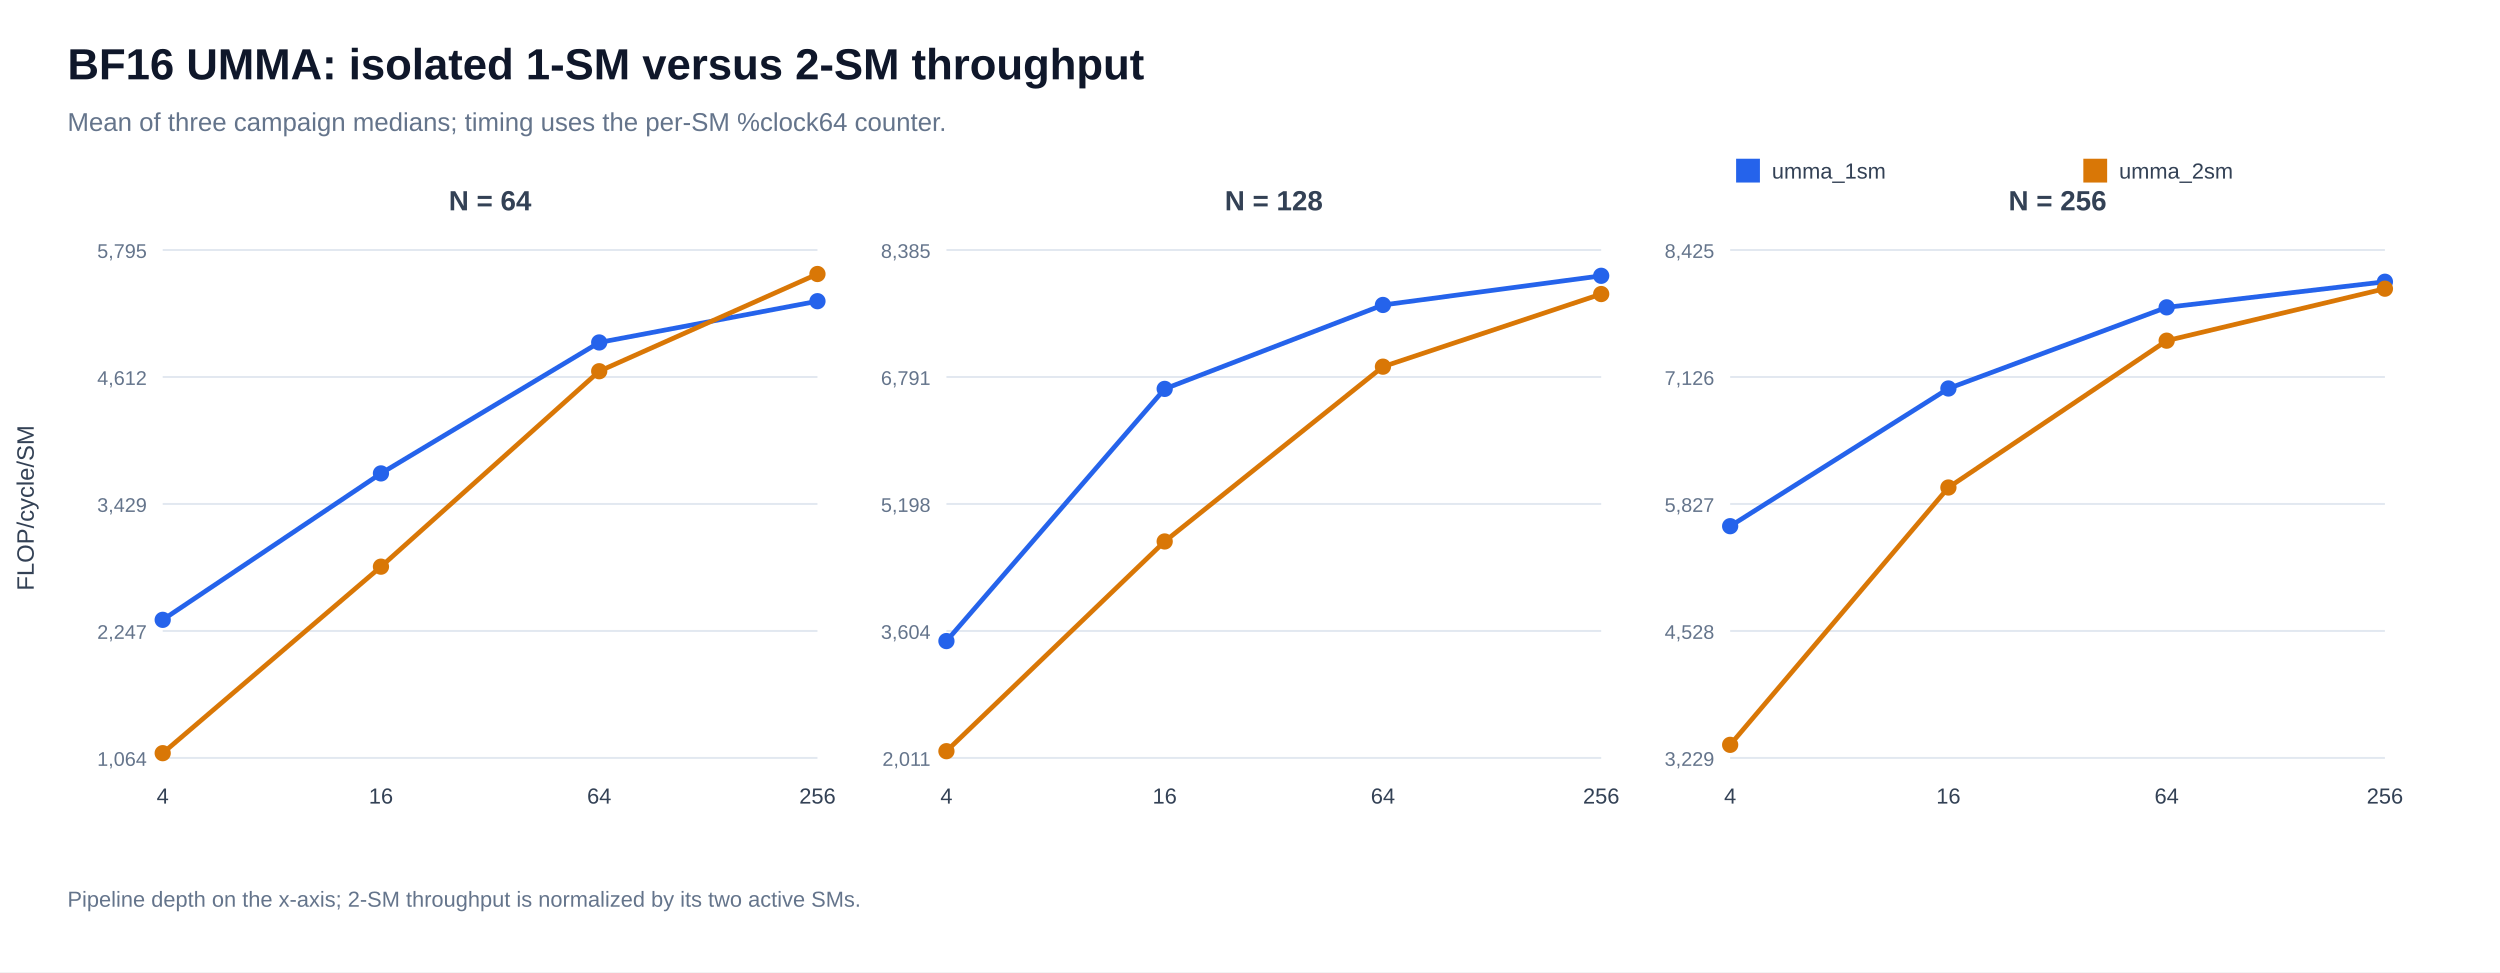
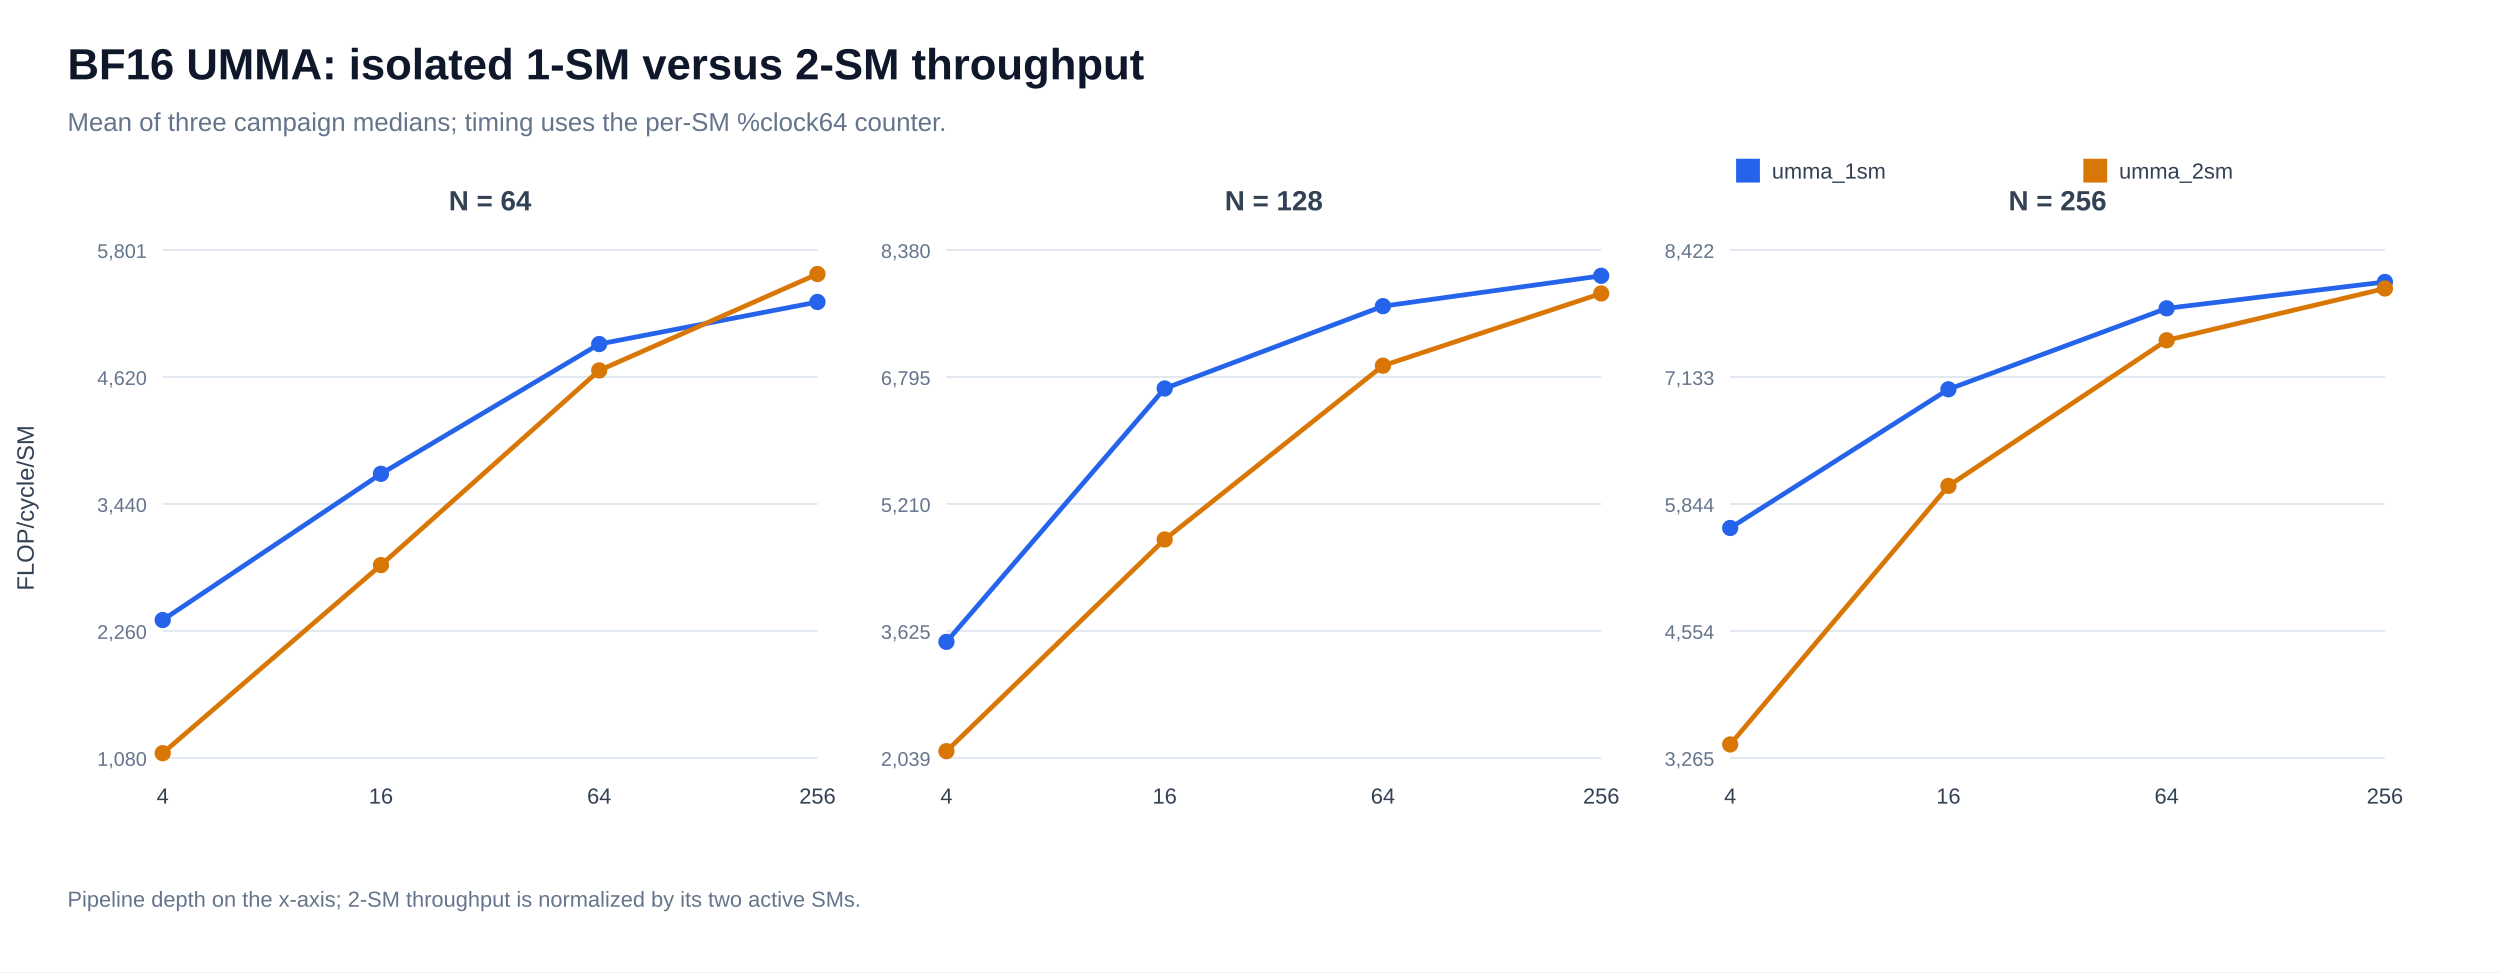
<svg xmlns="http://www.w3.org/2000/svg" width="1260" height="490" viewBox="0 0 1260 490" role="img" aria-label="BF16 UMMA: isolated 1-SM versus 2-SM throughput">
  <rect width="100%" height="100%" fill="#ffffff" />
  <text x="34.0" y="40.0" font-family="Arial, sans-serif" font-size="22" fill="#0f172a" font-weight="700">BF16 UMMA: isolated 1-SM versus 2-SM throughput</text>
  <text x="34.0" y="66.0" font-family="Arial, sans-serif" font-size="13" fill="#64748b">Mean of three campaign medians; timing uses the per-SM %clock64 counter.</text>
  <text x="247.0" y="106.0" font-family="Arial, sans-serif" font-size="14" fill="#334155" text-anchor="middle" font-weight="700">N = 64</text>
  <line x1="82.0" y1="382.0" x2="412.0" y2="382.0" stroke="#e2e8f0" />
-   <text x="74.0" y="386.0" font-family="Arial, sans-serif" font-size="10" fill="#64748b" text-anchor="end">1,064</text>
+   <text x="74.0" y="386.0" font-family="Arial, sans-serif" font-size="10" fill="#64748b" text-anchor="end">1,080</text>
  <line x1="82.0" y1="318.0" x2="412.0" y2="318.0" stroke="#e2e8f0" />
-   <text x="74.0" y="322.0" font-family="Arial, sans-serif" font-size="10" fill="#64748b" text-anchor="end">2,247</text>
+   <text x="74.0" y="322.0" font-family="Arial, sans-serif" font-size="10" fill="#64748b" text-anchor="end">2,260</text>
  <line x1="82.0" y1="254.0" x2="412.0" y2="254.0" stroke="#e2e8f0" />
-   <text x="74.0" y="258.0" font-family="Arial, sans-serif" font-size="10" fill="#64748b" text-anchor="end">3,429</text>
+   <text x="74.0" y="258.0" font-family="Arial, sans-serif" font-size="10" fill="#64748b" text-anchor="end">3,440</text>
  <line x1="82.0" y1="190.0" x2="412.0" y2="190.0" stroke="#e2e8f0" />
-   <text x="74.0" y="194.0" font-family="Arial, sans-serif" font-size="10" fill="#64748b" text-anchor="end">4,612</text>
+   <text x="74.0" y="194.0" font-family="Arial, sans-serif" font-size="10" fill="#64748b" text-anchor="end">4,620</text>
  <line x1="82.0" y1="126.0" x2="412.0" y2="126.0" stroke="#e2e8f0" />
-   <text x="74.0" y="130.0" font-family="Arial, sans-serif" font-size="10" fill="#64748b" text-anchor="end">5,795</text>
+   <text x="74.0" y="130.0" font-family="Arial, sans-serif" font-size="10" fill="#64748b" text-anchor="end">5,801</text>
  <text x="82.0" y="405.0" font-family="Arial, sans-serif" font-size="11" fill="#334155" text-anchor="middle">4</text>
  <text x="192.0" y="405.0" font-family="Arial, sans-serif" font-size="11" fill="#334155" text-anchor="middle">16</text>
  <text x="302.0" y="405.0" font-family="Arial, sans-serif" font-size="11" fill="#334155" text-anchor="middle">64</text>
  <text x="412.0" y="405.0" font-family="Arial, sans-serif" font-size="11" fill="#334155" text-anchor="middle">256</text>
-   <polyline points="82.0,312.4 192.0,238.6 302.0,172.6 412.0,151.8" fill="none" stroke="#2563eb" stroke-width="2.4" />
-   <line x1="82.0" y1="312.4" x2="82.0" y2="312.4" stroke="#2563eb" stroke-width="1.5" />
-   <circle cx="82.0" cy="312.4" r="4.1" fill="#2563eb" />
-   <line x1="192.0" y1="238.6" x2="192.0" y2="238.6" stroke="#2563eb" stroke-width="1.5" />
-   <circle cx="192.0" cy="238.6" r="4.1" fill="#2563eb" />
-   <line x1="302.0" y1="172.6" x2="302.0" y2="172.6" stroke="#2563eb" stroke-width="1.5" />
-   <circle cx="302.0" cy="172.6" r="4.1" fill="#2563eb" />
-   <line x1="412.0" y1="151.8" x2="412.0" y2="151.8" stroke="#2563eb" stroke-width="1.5" />
-   <circle cx="412.0" cy="151.8" r="4.1" fill="#2563eb" />
-   <polyline points="82.0,379.6 192.0,285.6 302.0,187.1 412.0,138.1" fill="none" stroke="#d97706" stroke-width="2.4" />
+   <polyline points="82.0,312.5 192.0,238.8 302.0,173.4 412.0,152.2" fill="none" stroke="#2563eb" stroke-width="2.4" />
+   <line x1="82.0" y1="312.5" x2="82.0" y2="312.5" stroke="#2563eb" stroke-width="1.5" />
+   <circle cx="82.0" cy="312.5" r="4.1" fill="#2563eb" />
+   <line x1="192.0" y1="238.8" x2="192.0" y2="238.8" stroke="#2563eb" stroke-width="1.5" />
+   <circle cx="192.0" cy="238.8" r="4.1" fill="#2563eb" />
+   <line x1="302.0" y1="173.4" x2="302.0" y2="173.4" stroke="#2563eb" stroke-width="1.5" />
+   <circle cx="302.0" cy="173.4" r="4.1" fill="#2563eb" />
+   <line x1="412.0" y1="152.2" x2="412.0" y2="152.2" stroke="#2563eb" stroke-width="1.5" />
+   <circle cx="412.0" cy="152.2" r="4.1" fill="#2563eb" />
+   <polyline points="82.0,379.6 192.0,284.8 302.0,186.7 412.0,138.1" fill="none" stroke="#d97706" stroke-width="2.4" />
  <line x1="82.0" y1="379.6" x2="82.0" y2="379.6" stroke="#d97706" stroke-width="1.5" />
  <circle cx="82.0" cy="379.6" r="4.1" fill="#d97706" />
-   <line x1="192.0" y1="285.6" x2="192.0" y2="285.6" stroke="#d97706" stroke-width="1.5" />
-   <circle cx="192.0" cy="285.6" r="4.1" fill="#d97706" />
-   <line x1="302.0" y1="187.1" x2="302.0" y2="187.1" stroke="#d97706" stroke-width="1.5" />
-   <circle cx="302.0" cy="187.1" r="4.1" fill="#d97706" />
+   <line x1="192.0" y1="284.8" x2="192.0" y2="284.8" stroke="#d97706" stroke-width="1.5" />
+   <circle cx="192.0" cy="284.8" r="4.1" fill="#d97706" />
+   <line x1="302.0" y1="186.7" x2="302.0" y2="186.7" stroke="#d97706" stroke-width="1.5" />
+   <circle cx="302.0" cy="186.7" r="4.1" fill="#d97706" />
  <line x1="412.0" y1="138.1" x2="412.0" y2="138.1" stroke="#d97706" stroke-width="1.5" />
  <circle cx="412.0" cy="138.1" r="4.1" fill="#d97706" />
  <text x="642.0" y="106.0" font-family="Arial, sans-serif" font-size="14" fill="#334155" text-anchor="middle" font-weight="700">N = 128</text>
  <line x1="477.0" y1="382.0" x2="807.0" y2="382.0" stroke="#e2e8f0" />
-   <text x="469.0" y="386.0" font-family="Arial, sans-serif" font-size="10" fill="#64748b" text-anchor="end">2,011</text>
+   <text x="469.0" y="386.0" font-family="Arial, sans-serif" font-size="10" fill="#64748b" text-anchor="end">2,039</text>
  <line x1="477.0" y1="318.0" x2="807.0" y2="318.0" stroke="#e2e8f0" />
-   <text x="469.0" y="322.0" font-family="Arial, sans-serif" font-size="10" fill="#64748b" text-anchor="end">3,604</text>
+   <text x="469.0" y="322.0" font-family="Arial, sans-serif" font-size="10" fill="#64748b" text-anchor="end">3,625</text>
  <line x1="477.0" y1="254.0" x2="807.0" y2="254.0" stroke="#e2e8f0" />
-   <text x="469.0" y="258.0" font-family="Arial, sans-serif" font-size="10" fill="#64748b" text-anchor="end">5,198</text>
+   <text x="469.0" y="258.0" font-family="Arial, sans-serif" font-size="10" fill="#64748b" text-anchor="end">5,210</text>
  <line x1="477.0" y1="190.0" x2="807.0" y2="190.0" stroke="#e2e8f0" />
-   <text x="469.0" y="194.0" font-family="Arial, sans-serif" font-size="10" fill="#64748b" text-anchor="end">6,791</text>
+   <text x="469.0" y="194.0" font-family="Arial, sans-serif" font-size="10" fill="#64748b" text-anchor="end">6,795</text>
  <line x1="477.0" y1="126.0" x2="807.0" y2="126.0" stroke="#e2e8f0" />
-   <text x="469.0" y="130.0" font-family="Arial, sans-serif" font-size="10" fill="#64748b" text-anchor="end">8,385</text>
+   <text x="469.0" y="130.0" font-family="Arial, sans-serif" font-size="10" fill="#64748b" text-anchor="end">8,380</text>
  <text x="477.0" y="405.0" font-family="Arial, sans-serif" font-size="11" fill="#334155" text-anchor="middle">4</text>
  <text x="587.0" y="405.0" font-family="Arial, sans-serif" font-size="11" fill="#334155" text-anchor="middle">16</text>
  <text x="697.0" y="405.0" font-family="Arial, sans-serif" font-size="11" fill="#334155" text-anchor="middle">64</text>
  <text x="807.0" y="405.0" font-family="Arial, sans-serif" font-size="11" fill="#334155" text-anchor="middle">256</text>
-   <polyline points="477.0,323.1 587.0,196.0 697.0,153.7 807.0,139.0" fill="none" stroke="#2563eb" stroke-width="2.4" />
-   <line x1="477.0" y1="323.1" x2="477.0" y2="323.1" stroke="#2563eb" stroke-width="1.5" />
-   <circle cx="477.0" cy="323.1" r="4.1" fill="#2563eb" />
-   <line x1="587.0" y1="196.0" x2="587.0" y2="196.0" stroke="#2563eb" stroke-width="1.5" />
-   <circle cx="587.0" cy="196.0" r="4.1" fill="#2563eb" />
-   <line x1="697.0" y1="153.7" x2="697.0" y2="153.7" stroke="#2563eb" stroke-width="1.5" />
-   <circle cx="697.0" cy="153.7" r="4.1" fill="#2563eb" />
+   <polyline points="477.0,323.5 587.0,195.8 697.0,154.3 807.0,139.0" fill="none" stroke="#2563eb" stroke-width="2.4" />
+   <line x1="477.0" y1="323.5" x2="477.0" y2="323.5" stroke="#2563eb" stroke-width="1.5" />
+   <circle cx="477.0" cy="323.5" r="4.1" fill="#2563eb" />
+   <line x1="587.0" y1="195.8" x2="587.0" y2="195.8" stroke="#2563eb" stroke-width="1.5" />
+   <circle cx="587.0" cy="195.8" r="4.1" fill="#2563eb" />
+   <line x1="697.0" y1="154.3" x2="697.0" y2="154.3" stroke="#2563eb" stroke-width="1.5" />
+   <circle cx="697.0" cy="154.3" r="4.1" fill="#2563eb" />
  <line x1="807.0" y1="139.0" x2="807.0" y2="139.0" stroke="#2563eb" stroke-width="1.5" />
  <circle cx="807.0" cy="139.0" r="4.1" fill="#2563eb" />
-   <polyline points="477.0,378.6 587.0,272.9 697.0,184.8 807.0,148.2" fill="none" stroke="#d97706" stroke-width="2.4" />
+   <polyline points="477.0,378.6 587.0,271.9 697.0,184.3 807.0,147.9" fill="none" stroke="#d97706" stroke-width="2.4" />
  <line x1="477.0" y1="378.6" x2="477.0" y2="378.6" stroke="#d97706" stroke-width="1.5" />
  <circle cx="477.0" cy="378.6" r="4.1" fill="#d97706" />
-   <line x1="587.0" y1="272.9" x2="587.0" y2="272.9" stroke="#d97706" stroke-width="1.5" />
-   <circle cx="587.0" cy="272.9" r="4.1" fill="#d97706" />
-   <line x1="697.0" y1="184.8" x2="697.0" y2="184.8" stroke="#d97706" stroke-width="1.5" />
-   <circle cx="697.0" cy="184.8" r="4.1" fill="#d97706" />
-   <line x1="807.0" y1="148.2" x2="807.0" y2="148.2" stroke="#d97706" stroke-width="1.5" />
-   <circle cx="807.0" cy="148.2" r="4.1" fill="#d97706" />
+   <line x1="587.0" y1="271.9" x2="587.0" y2="271.9" stroke="#d97706" stroke-width="1.5" />
+   <circle cx="587.0" cy="271.9" r="4.1" fill="#d97706" />
+   <line x1="697.0" y1="184.3" x2="697.0" y2="184.3" stroke="#d97706" stroke-width="1.5" />
+   <circle cx="697.0" cy="184.3" r="4.1" fill="#d97706" />
+   <line x1="807.0" y1="147.9" x2="807.0" y2="147.9" stroke="#d97706" stroke-width="1.5" />
+   <circle cx="807.0" cy="147.9" r="4.1" fill="#d97706" />
  <text x="1037.0" y="106.0" font-family="Arial, sans-serif" font-size="14" fill="#334155" text-anchor="middle" font-weight="700">N = 256</text>
  <line x1="872.0" y1="382.0" x2="1202.0" y2="382.0" stroke="#e2e8f0" />
-   <text x="864.0" y="386.0" font-family="Arial, sans-serif" font-size="10" fill="#64748b" text-anchor="end">3,229</text>
+   <text x="864.0" y="386.0" font-family="Arial, sans-serif" font-size="10" fill="#64748b" text-anchor="end">3,265</text>
  <line x1="872.0" y1="318.0" x2="1202.0" y2="318.0" stroke="#e2e8f0" />
-   <text x="864.0" y="322.0" font-family="Arial, sans-serif" font-size="10" fill="#64748b" text-anchor="end">4,528</text>
+   <text x="864.0" y="322.0" font-family="Arial, sans-serif" font-size="10" fill="#64748b" text-anchor="end">4,554</text>
  <line x1="872.0" y1="254.0" x2="1202.0" y2="254.0" stroke="#e2e8f0" />
-   <text x="864.0" y="258.0" font-family="Arial, sans-serif" font-size="10" fill="#64748b" text-anchor="end">5,827</text>
+   <text x="864.0" y="258.0" font-family="Arial, sans-serif" font-size="10" fill="#64748b" text-anchor="end">5,844</text>
  <line x1="872.0" y1="190.0" x2="1202.0" y2="190.0" stroke="#e2e8f0" />
-   <text x="864.0" y="194.0" font-family="Arial, sans-serif" font-size="10" fill="#64748b" text-anchor="end">7,126</text>
+   <text x="864.0" y="194.0" font-family="Arial, sans-serif" font-size="10" fill="#64748b" text-anchor="end">7,133</text>
  <line x1="872.0" y1="126.0" x2="1202.0" y2="126.0" stroke="#e2e8f0" />
-   <text x="864.0" y="130.0" font-family="Arial, sans-serif" font-size="10" fill="#64748b" text-anchor="end">8,425</text>
+   <text x="864.0" y="130.0" font-family="Arial, sans-serif" font-size="10" fill="#64748b" text-anchor="end">8,422</text>
  <text x="872.0" y="405.0" font-family="Arial, sans-serif" font-size="11" fill="#334155" text-anchor="middle">4</text>
  <text x="982.0" y="405.0" font-family="Arial, sans-serif" font-size="11" fill="#334155" text-anchor="middle">16</text>
  <text x="1092.0" y="405.0" font-family="Arial, sans-serif" font-size="11" fill="#334155" text-anchor="middle">64</text>
  <text x="1202.0" y="405.0" font-family="Arial, sans-serif" font-size="11" fill="#334155" text-anchor="middle">256</text>
-   <polyline points="872.0,265.2 982.0,195.8 1092.0,154.9 1202.0,142.0" fill="none" stroke="#2563eb" stroke-width="2.4" />
-   <line x1="872.0" y1="265.2" x2="872.0" y2="265.2" stroke="#2563eb" stroke-width="1.5" />
-   <circle cx="872.0" cy="265.2" r="4.1" fill="#2563eb" />
-   <line x1="982.0" y1="195.8" x2="982.0" y2="195.8" stroke="#2563eb" stroke-width="1.5" />
-   <circle cx="982.0" cy="195.8" r="4.1" fill="#2563eb" />
-   <line x1="1092.0" y1="154.9" x2="1092.0" y2="154.9" stroke="#2563eb" stroke-width="1.5" />
-   <circle cx="1092.0" cy="154.9" r="4.1" fill="#2563eb" />
-   <line x1="1202.0" y1="142.0" x2="1202.0" y2="142.0" stroke="#2563eb" stroke-width="1.5" />
-   <circle cx="1202.0" cy="142.0" r="4.1" fill="#2563eb" />
-   <polyline points="872.0,375.4 982.0,245.7 1092.0,171.7 1202.0,145.5" fill="none" stroke="#d97706" stroke-width="2.4" />
-   <line x1="872.0" y1="375.4" x2="872.0" y2="375.4" stroke="#d97706" stroke-width="1.5" />
-   <circle cx="872.0" cy="375.4" r="4.1" fill="#d97706" />
-   <line x1="982.0" y1="245.7" x2="982.0" y2="245.7" stroke="#d97706" stroke-width="1.5" />
-   <circle cx="982.0" cy="245.7" r="4.1" fill="#d97706" />
-   <line x1="1092.0" y1="171.7" x2="1092.0" y2="171.7" stroke="#d97706" stroke-width="1.5" />
-   <circle cx="1092.0" cy="171.7" r="4.1" fill="#d97706" />
-   <line x1="1202.0" y1="145.5" x2="1202.0" y2="145.5" stroke="#d97706" stroke-width="1.5" />
-   <circle cx="1202.0" cy="145.5" r="4.1" fill="#d97706" />
+   <polyline points="872.0,266.1 982.0,196.2 1092.0,155.4 1202.0,142.1" fill="none" stroke="#2563eb" stroke-width="2.4" />
+   <line x1="872.0" y1="266.1" x2="872.0" y2="266.1" stroke="#2563eb" stroke-width="1.5" />
+   <circle cx="872.0" cy="266.1" r="4.1" fill="#2563eb" />
+   <line x1="982.0" y1="196.2" x2="982.0" y2="196.2" stroke="#2563eb" stroke-width="1.5" />
+   <circle cx="982.0" cy="196.2" r="4.1" fill="#2563eb" />
+   <line x1="1092.0" y1="155.4" x2="1092.0" y2="155.4" stroke="#2563eb" stroke-width="1.5" />
+   <circle cx="1092.0" cy="155.4" r="4.1" fill="#2563eb" />
+   <line x1="1202.0" y1="142.1" x2="1202.0" y2="142.1" stroke="#2563eb" stroke-width="1.5" />
+   <circle cx="1202.0" cy="142.1" r="4.1" fill="#2563eb" />
+   <polyline points="872.0,375.2 982.0,244.9 1092.0,171.5 1202.0,145.4" fill="none" stroke="#d97706" stroke-width="2.4" />
+   <line x1="872.0" y1="375.2" x2="872.0" y2="375.2" stroke="#d97706" stroke-width="1.5" />
+   <circle cx="872.0" cy="375.2" r="4.1" fill="#d97706" />
+   <line x1="982.0" y1="244.9" x2="982.0" y2="244.9" stroke="#d97706" stroke-width="1.5" />
+   <circle cx="982.0" cy="244.9" r="4.1" fill="#d97706" />
+   <line x1="1092.0" y1="171.5" x2="1092.0" y2="171.5" stroke="#d97706" stroke-width="1.5" />
+   <circle cx="1092.0" cy="171.5" r="4.1" fill="#d97706" />
+   <line x1="1202.0" y1="145.4" x2="1202.0" y2="145.4" stroke="#d97706" stroke-width="1.5" />
+   <circle cx="1202.0" cy="145.4" r="4.1" fill="#d97706" />
  <rect x="875" y="80" width="12" height="12" fill="#2563eb" />
  <text x="893.0" y="90.0" font-family="Arial, sans-serif" font-size="11" fill="#334155">umma_1sm</text>
  <rect x="1050" y="80" width="12" height="12" fill="#d97706" />
  <text x="1068.0" y="90.0" font-family="Arial, sans-serif" font-size="11" fill="#334155">umma_2sm</text>
  <text x="17.0" y="256.0" font-family="Arial, sans-serif" font-size="12" fill="#334155" text-anchor="middle" transform="rotate(-90 17 256)">FLOP/cycle/SM</text>
  <text x="34.0" y="457.0" font-family="Arial, sans-serif" font-size="11" fill="#64748b">Pipeline depth on the x-axis; 2-SM throughput is normalized by its two active SMs.</text>
</svg>
